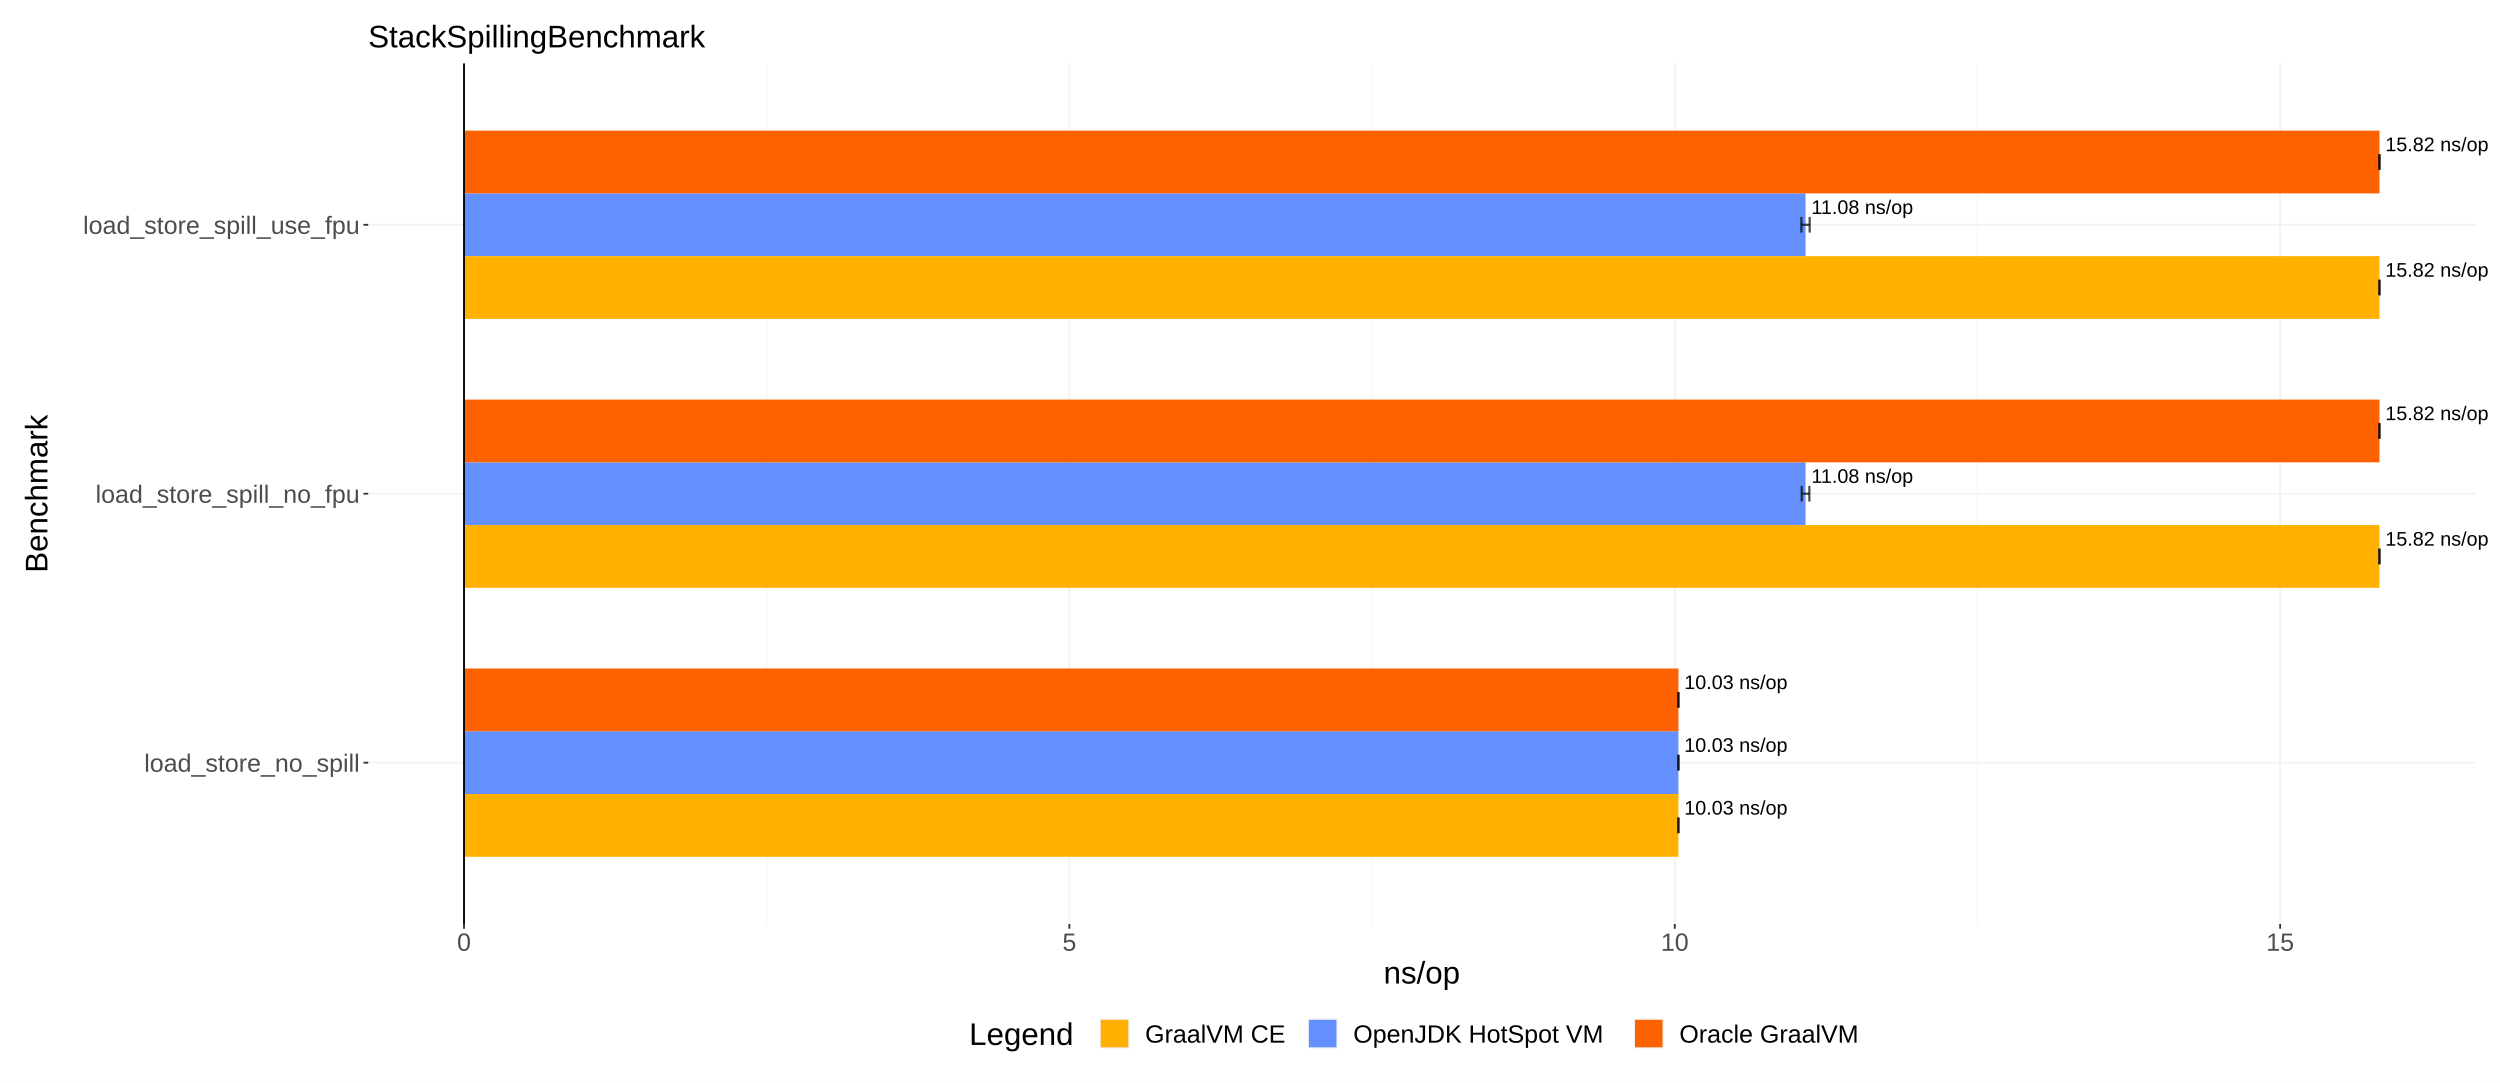
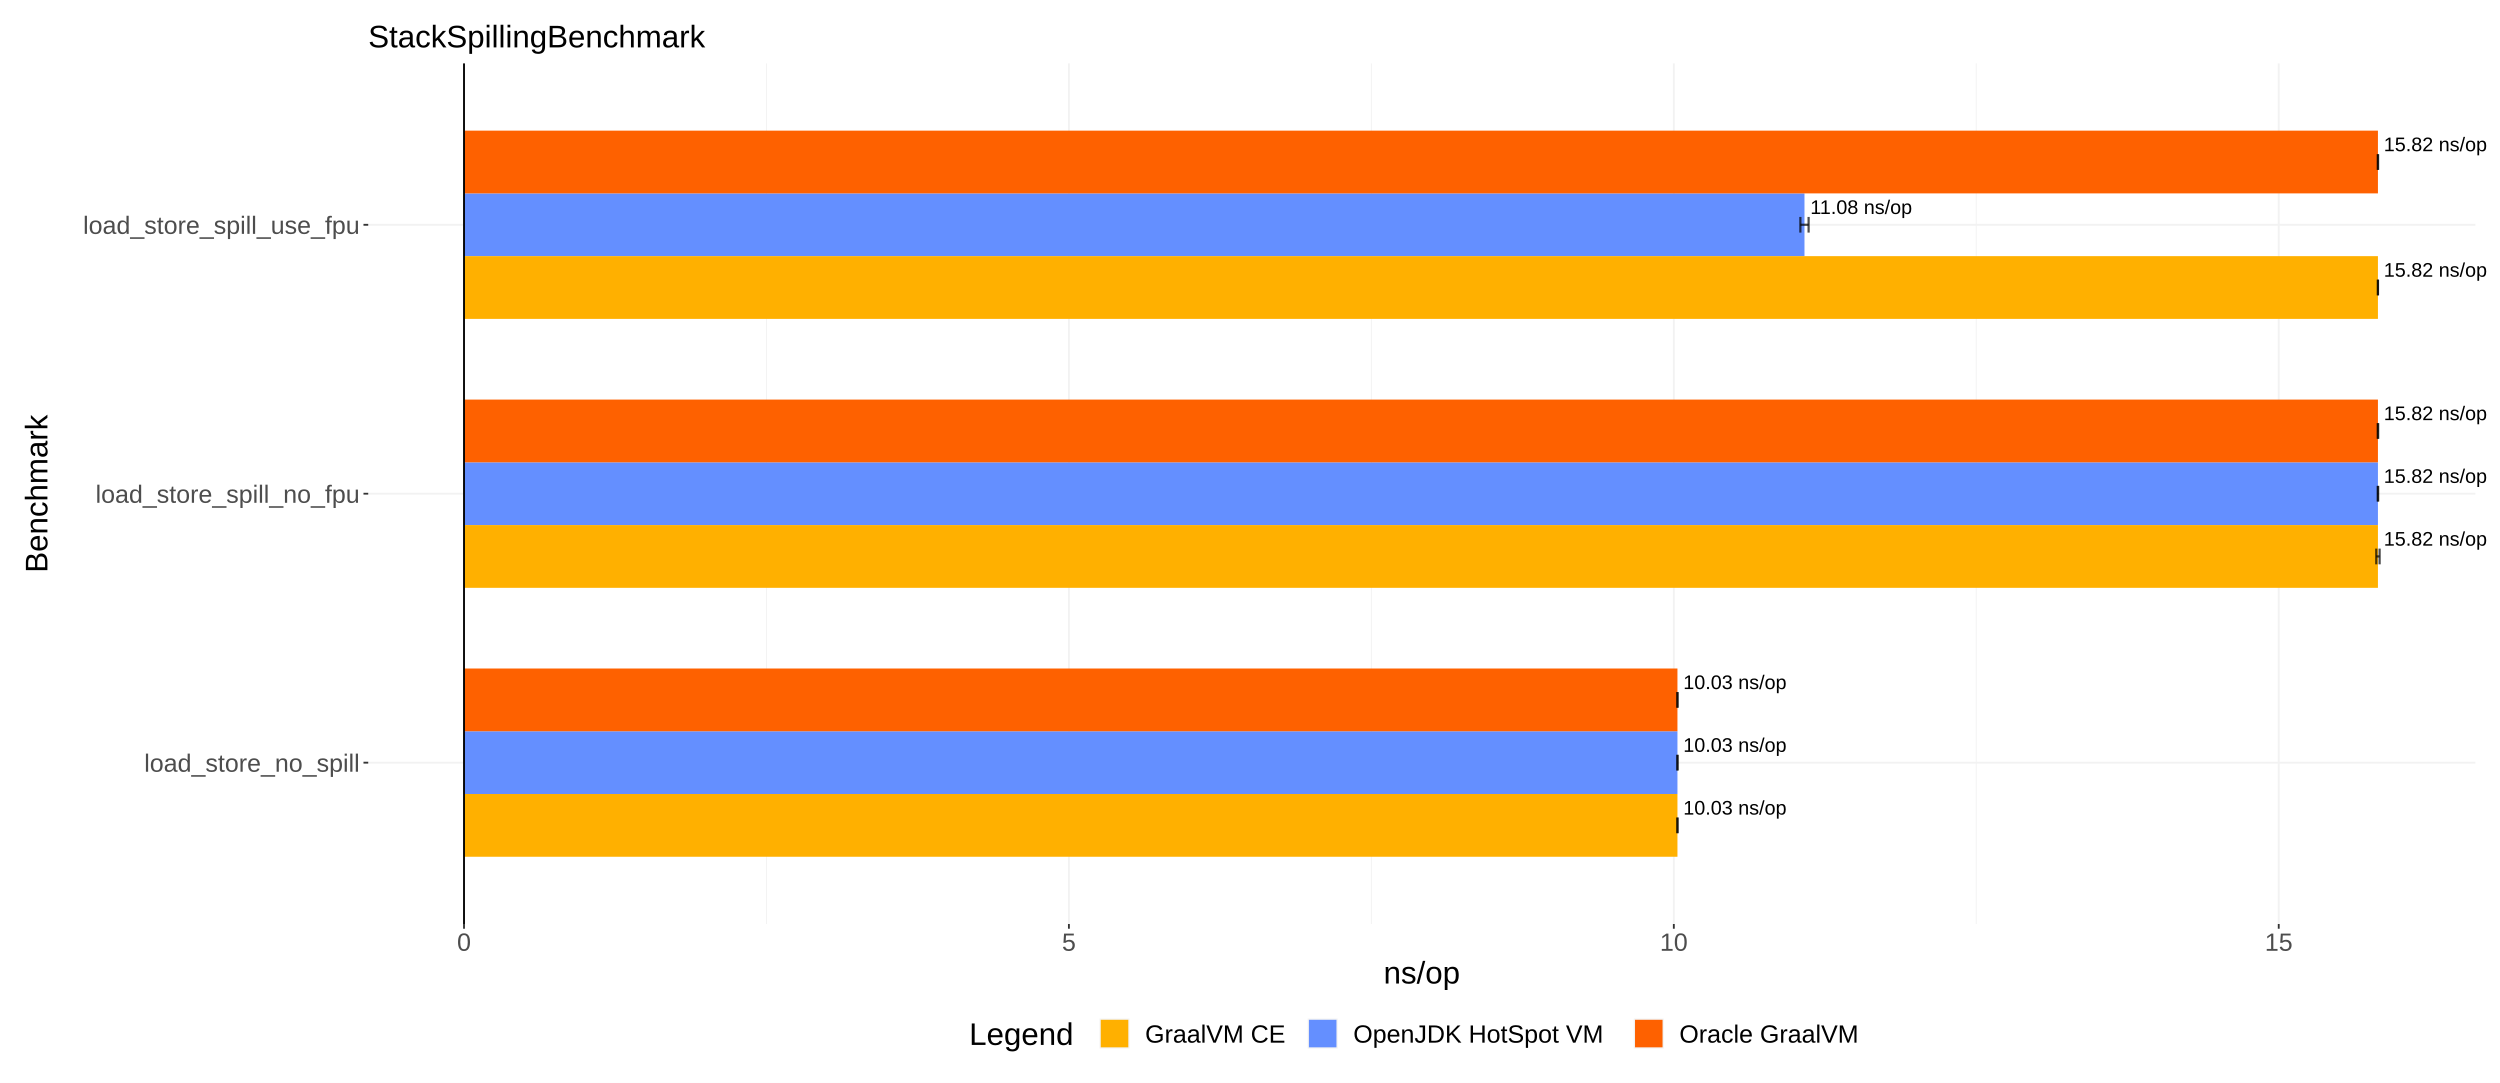
<svg xmlns="http://www.w3.org/2000/svg" class="svglite" width="1440.00pt" height="623.62pt" viewBox="0 0 1440.00 623.62">
  <defs>
    <style type="text/css">
    .svglite line, .svglite polyline, .svglite polygon, .svglite path, .svglite rect, .svglite circle {
      fill: none;
      stroke: #000000;
      stroke-linecap: round;
      stroke-linejoin: round;
      stroke-miterlimit: 10.00;
    }
    .svglite text {
      white-space: pre;
    }
  </style>
  </defs>
  <rect width="100%" height="100%" style="stroke: none; fill: #FFFFFF;" />
  <defs>
    <clipPath id="cpMC4wMHwxNDQwLjAwfDAuMDB8NjIzLjYy">
      <rect x="0.00" y="0.00" width="1440.00" height="623.62" />
    </clipPath>
  </defs>
  <g clip-path="url(#cpMC4wMHwxNDQwLjAwfDAuMDB8NjIzLjYy)">
    <rect x="-0" y="0.00" width="1440.00" height="623.62" style="stroke-width: 1.07; stroke: #FFFFFF; fill: #FFFFFF;" />
    <rect x="212.10" y="36.52" width="1213.73" height="495.70" style="stroke-width: 1.07; stroke: none;" />
-     <polyline points="441.62,532.22 441.62,36.52 " style="stroke-width: 0.53; stroke: #F2F2F2; stroke-linecap: butt;" />
-     <polyline points="790.32,532.22 790.32,36.52 " style="stroke-width: 0.53; stroke: #F2F2F2; stroke-linecap: butt;" />
-     <polyline points="1139.02,532.22 1139.02,36.52 " style="stroke-width: 0.53; stroke: #F2F2F2; stroke-linecap: butt;" />
+     <polyline points="441.48,532.22 441.48,36.52 " style="stroke-width: 0.53; stroke: #F2F2F2; stroke-linecap: butt;" />
+     <polyline points="789.91,532.22 789.91,36.52 " style="stroke-width: 0.53; stroke: #F2F2F2; stroke-linecap: butt;" />
+     <polyline points="1138.33,532.22 1138.33,36.52 " style="stroke-width: 0.53; stroke: #F2F2F2; stroke-linecap: butt;" />
    <polyline points="212.10,439.28 1425.83,439.28 " style="stroke-width: 1.07; stroke: #F2F2F2; stroke-linecap: butt;" />
    <polyline points="212.10,284.37 1425.83,284.37 " style="stroke-width: 1.07; stroke: #F2F2F2; stroke-linecap: butt;" />
    <polyline points="212.10,129.47 1425.83,129.47 " style="stroke-width: 1.07; stroke: #F2F2F2; stroke-linecap: butt;" />
    <polyline points="267.27,532.22 267.27,36.52 " style="stroke-width: 1.07; stroke: #F2F2F2; stroke-linecap: butt;" />
-     <polyline points="615.97,532.22 615.97,36.52 " style="stroke-width: 1.07; stroke: #F2F2F2; stroke-linecap: butt;" />
-     <polyline points="964.67,532.22 964.67,36.52 " style="stroke-width: 1.07; stroke: #F2F2F2; stroke-linecap: butt;" />
-     <polyline points="1313.37,532.22 1313.37,36.52 " style="stroke-width: 1.07; stroke: #F2F2F2; stroke-linecap: butt;" />
-     <rect x="267.27" y="421.21" width="699.50" height="36.14" style="stroke-width: 1.07; stroke: none; stroke-linecap: butt; stroke-linejoin: miter; fill: #648FFF;" />
-     <rect x="267.27" y="266.30" width="772.72" height="36.14" style="stroke-width: 1.07; stroke: none; stroke-linecap: butt; stroke-linejoin: miter; fill: #648FFF;" />
-     <rect x="267.27" y="111.39" width="772.72" height="36.14" style="stroke-width: 1.07; stroke: none; stroke-linecap: butt; stroke-linejoin: miter; fill: #648FFF;" />
-     <rect x="267.27" y="457.35" width="699.50" height="36.14" style="stroke-width: 1.07; stroke: none; stroke-linecap: butt; stroke-linejoin: miter; fill: #FFB000;" />
-     <rect x="267.27" y="302.45" width="1103.30" height="36.14" style="stroke-width: 1.07; stroke: none; stroke-linecap: butt; stroke-linejoin: miter; fill: #FFB000;" />
-     <rect x="267.27" y="147.54" width="1103.30" height="36.14" style="stroke-width: 1.07; stroke: none; stroke-linecap: butt; stroke-linejoin: miter; fill: #FFB000;" />
-     <rect x="267.27" y="385.06" width="699.50" height="36.14" style="stroke-width: 1.07; stroke: none; stroke-linecap: butt; stroke-linejoin: miter; fill: #FE6100;" />
-     <rect x="267.27" y="230.16" width="1103.30" height="36.14" style="stroke-width: 1.07; stroke: none; stroke-linecap: butt; stroke-linejoin: miter; fill: #FE6100;" />
-     <rect x="267.27" y="75.25" width="1103.30" height="36.14" style="stroke-width: 1.07; stroke: none; stroke-linecap: butt; stroke-linejoin: miter; fill: #FE6100;" />
-     <text x="970.13" y="433.06" style="font-size: 11.38px; font-family: &quot;Liberation Sans&quot;;" textLength="67.32px" lengthAdjust="spacingAndGlyphs">10.03 ns/op</text>
-     <text x="1043.36" y="278.15" style="font-size: 11.38px; font-family: &quot;Liberation Sans&quot;;" textLength="67.32px" lengthAdjust="spacingAndGlyphs">11.08 ns/op</text>
-     <text x="1043.36" y="123.25" style="font-size: 11.38px; font-family: &quot;Liberation Sans&quot;;" textLength="67.32px" lengthAdjust="spacingAndGlyphs">11.08 ns/op</text>
-     <text x="970.13" y="469.20" style="font-size: 11.38px; font-family: &quot;Liberation Sans&quot;;" textLength="67.32px" lengthAdjust="spacingAndGlyphs">10.03 ns/op</text>
-     <text x="1373.93" y="314.30" style="font-size: 11.38px; font-family: &quot;Liberation Sans&quot;;" textLength="67.32px" lengthAdjust="spacingAndGlyphs">15.82 ns/op</text>
-     <text x="1373.93" y="159.39" style="font-size: 11.38px; font-family: &quot;Liberation Sans&quot;;" textLength="67.32px" lengthAdjust="spacingAndGlyphs">15.82 ns/op</text>
-     <text x="970.13" y="396.91" style="font-size: 11.38px; font-family: &quot;Liberation Sans&quot;;" textLength="67.32px" lengthAdjust="spacingAndGlyphs">10.03 ns/op</text>
-     <text x="1373.93" y="242.01" style="font-size: 11.38px; font-family: &quot;Liberation Sans&quot;;" textLength="67.32px" lengthAdjust="spacingAndGlyphs">15.82 ns/op</text>
-     <text x="1373.93" y="87.10" style="font-size: 11.38px; font-family: &quot;Liberation Sans&quot;;" textLength="67.32px" lengthAdjust="spacingAndGlyphs">15.82 ns/op</text>
-     <polyline points="966.78,443.80 966.78,434.76 " style="stroke-width: 1.28; stroke: #000000; stroke-opacity: 0.70; stroke-linecap: butt;" />
-     <polyline points="966.78,439.28 966.75,439.28 " style="stroke-width: 1.28; stroke: #000000; stroke-opacity: 0.70; stroke-linecap: butt;" />
-     <polyline points="966.75,443.80 966.75,434.76 " style="stroke-width: 1.28; stroke: #000000; stroke-opacity: 0.70; stroke-linecap: butt;" />
-     <polyline points="1042.20,288.89 1042.20,279.86 " style="stroke-width: 1.28; stroke: #000000; stroke-opacity: 0.70; stroke-linecap: butt;" />
-     <polyline points="1042.20,284.37 1037.78,284.37 " style="stroke-width: 1.28; stroke: #000000; stroke-opacity: 0.70; stroke-linecap: butt;" />
-     <polyline points="1037.78,288.89 1037.78,279.86 " style="stroke-width: 1.28; stroke: #000000; stroke-opacity: 0.70; stroke-linecap: butt;" />
-     <polyline points="1042.37,133.98 1042.37,124.95 " style="stroke-width: 1.28; stroke: #000000; stroke-opacity: 0.70; stroke-linecap: butt;" />
-     <polyline points="1042.37,129.47 1037.62,129.47 " style="stroke-width: 1.28; stroke: #000000; stroke-opacity: 0.70; stroke-linecap: butt;" />
-     <polyline points="1037.62,133.98 1037.62,124.95 " style="stroke-width: 1.28; stroke: #000000; stroke-opacity: 0.70; stroke-linecap: butt;" />
-     <polyline points="966.77,479.94 966.77,470.91 " style="stroke-width: 1.28; stroke: #000000; stroke-opacity: 0.70; stroke-linecap: butt;" />
-     <polyline points="966.77,475.43 966.75,475.43 " style="stroke-width: 1.28; stroke: #000000; stroke-opacity: 0.70; stroke-linecap: butt;" />
-     <polyline points="966.75,479.94 966.75,470.91 " style="stroke-width: 1.28; stroke: #000000; stroke-opacity: 0.70; stroke-linecap: butt;" />
-     <polyline points="1370.58,325.04 1370.58,316.00 " style="stroke-width: 1.28; stroke: #000000; stroke-opacity: 0.70; stroke-linecap: butt;" />
-     <polyline points="1370.58,320.52 1370.54,320.52 " style="stroke-width: 1.28; stroke: #000000; stroke-opacity: 0.70; stroke-linecap: butt;" />
-     <polyline points="1370.54,325.04 1370.54,316.00 " style="stroke-width: 1.28; stroke: #000000; stroke-opacity: 0.70; stroke-linecap: butt;" />
-     <polyline points="1370.58,170.13 1370.58,161.09 " style="stroke-width: 1.28; stroke: #000000; stroke-opacity: 0.70; stroke-linecap: butt;" />
-     <polyline points="1370.58,165.61 1370.54,165.61 " style="stroke-width: 1.28; stroke: #000000; stroke-opacity: 0.70; stroke-linecap: butt;" />
-     <polyline points="1370.54,170.13 1370.54,161.09 " style="stroke-width: 1.28; stroke: #000000; stroke-opacity: 0.70; stroke-linecap: butt;" />
-     <polyline points="966.77,407.65 966.77,398.62 " style="stroke-width: 1.28; stroke: #000000; stroke-opacity: 0.70; stroke-linecap: butt;" />
-     <polyline points="966.77,403.14 966.76,403.14 " style="stroke-width: 1.28; stroke: #000000; stroke-opacity: 0.70; stroke-linecap: butt;" />
-     <polyline points="966.76,407.65 966.76,398.62 " style="stroke-width: 1.28; stroke: #000000; stroke-opacity: 0.70; stroke-linecap: butt;" />
-     <polyline points="1370.57,252.75 1370.57,243.71 " style="stroke-width: 1.28; stroke: #000000; stroke-opacity: 0.70; stroke-linecap: butt;" />
-     <polyline points="1370.57,248.23 1370.56,248.23 " style="stroke-width: 1.28; stroke: #000000; stroke-opacity: 0.70; stroke-linecap: butt;" />
-     <polyline points="1370.56,252.75 1370.56,243.71 " style="stroke-width: 1.28; stroke: #000000; stroke-opacity: 0.70; stroke-linecap: butt;" />
-     <polyline points="1370.66,97.84 1370.66,88.80 " style="stroke-width: 1.28; stroke: #000000; stroke-opacity: 0.70; stroke-linecap: butt;" />
-     <polyline points="1370.66,93.32 1370.47,93.32 " style="stroke-width: 1.28; stroke: #000000; stroke-opacity: 0.70; stroke-linecap: butt;" />
-     <polyline points="1370.47,97.84 1370.47,88.80 " style="stroke-width: 1.28; stroke: #000000; stroke-opacity: 0.70; stroke-linecap: butt;" />
+     <polyline points="615.69,532.22 615.69,36.52 " style="stroke-width: 1.07; stroke: #F2F2F2; stroke-linecap: butt;" />
+     <polyline points="964.12,532.22 964.12,36.52 " style="stroke-width: 1.07; stroke: #F2F2F2; stroke-linecap: butt;" />
+     <polyline points="1312.55,532.22 1312.55,36.52 " style="stroke-width: 1.07; stroke: #F2F2F2; stroke-linecap: butt;" />
+     <rect x="267.27" y="421.21" width="698.94" height="36.14" style="stroke-width: 1.07; stroke: none; stroke-linecap: butt; stroke-linejoin: miter; fill: #648FFF;" />
+     <rect x="267.27" y="266.30" width="1102.42" height="36.14" style="stroke-width: 1.07; stroke: none; stroke-linecap: butt; stroke-linejoin: miter; fill: #648FFF;" />
+     <rect x="267.27" y="111.39" width="772.11" height="36.14" style="stroke-width: 1.07; stroke: none; stroke-linecap: butt; stroke-linejoin: miter; fill: #648FFF;" />
+     <rect x="267.27" y="457.35" width="698.94" height="36.14" style="stroke-width: 1.07; stroke: none; stroke-linecap: butt; stroke-linejoin: miter; fill: #FFB000;" />
+     <rect x="267.27" y="302.45" width="1102.42" height="36.14" style="stroke-width: 1.07; stroke: none; stroke-linecap: butt; stroke-linejoin: miter; fill: #FFB000;" />
+     <rect x="267.27" y="147.54" width="1102.42" height="36.14" style="stroke-width: 1.07; stroke: none; stroke-linecap: butt; stroke-linejoin: miter; fill: #FFB000;" />
+     <rect x="267.27" y="385.06" width="698.94" height="36.14" style="stroke-width: 1.07; stroke: none; stroke-linecap: butt; stroke-linejoin: miter; fill: #FE6100;" />
+     <rect x="267.27" y="230.16" width="1102.42" height="36.14" style="stroke-width: 1.07; stroke: none; stroke-linecap: butt; stroke-linejoin: miter; fill: #FE6100;" />
+     <rect x="267.27" y="75.25" width="1102.42" height="36.14" style="stroke-width: 1.07; stroke: none; stroke-linecap: butt; stroke-linejoin: miter; fill: #FE6100;" />
+     <text x="969.58" y="433.06" style="font-size: 11.38px; font-family: &quot;Liberation Sans&quot;;" textLength="67.32px" lengthAdjust="spacingAndGlyphs">10.03 ns/op</text>
+     <text x="1373.06" y="278.15" style="font-size: 11.38px; font-family: &quot;Liberation Sans&quot;;" textLength="67.32px" lengthAdjust="spacingAndGlyphs">15.82 ns/op</text>
+     <text x="1042.75" y="123.25" style="font-size: 11.38px; font-family: &quot;Liberation Sans&quot;;" textLength="67.32px" lengthAdjust="spacingAndGlyphs">11.08 ns/op</text>
+     <text x="969.58" y="469.20" style="font-size: 11.38px; font-family: &quot;Liberation Sans&quot;;" textLength="67.32px" lengthAdjust="spacingAndGlyphs">10.03 ns/op</text>
+     <text x="1373.06" y="314.30" style="font-size: 11.38px; font-family: &quot;Liberation Sans&quot;;" textLength="67.32px" lengthAdjust="spacingAndGlyphs">15.82 ns/op</text>
+     <text x="1373.06" y="159.39" style="font-size: 11.38px; font-family: &quot;Liberation Sans&quot;;" textLength="67.32px" lengthAdjust="spacingAndGlyphs">15.82 ns/op</text>
+     <text x="969.58" y="396.91" style="font-size: 11.38px; font-family: &quot;Liberation Sans&quot;;" textLength="67.32px" lengthAdjust="spacingAndGlyphs">10.03 ns/op</text>
+     <text x="1373.06" y="242.01" style="font-size: 11.38px; font-family: &quot;Liberation Sans&quot;;" textLength="67.32px" lengthAdjust="spacingAndGlyphs">15.82 ns/op</text>
+     <text x="1373.06" y="87.10" style="font-size: 11.38px; font-family: &quot;Liberation Sans&quot;;" textLength="67.32px" lengthAdjust="spacingAndGlyphs">15.82 ns/op</text>
+     <polyline points="966.23,443.80 966.23,434.76 " style="stroke-width: 1.28; stroke: #000000; stroke-opacity: 0.70; stroke-linecap: butt;" />
+     <polyline points="966.23,439.28 966.19,439.28 " style="stroke-width: 1.28; stroke: #000000; stroke-opacity: 0.70; stroke-linecap: butt;" />
+     <polyline points="966.19,443.80 966.19,434.76 " style="stroke-width: 1.28; stroke: #000000; stroke-opacity: 0.70; stroke-linecap: butt;" />
+     <polyline points="1369.82,288.89 1369.82,279.86 " style="stroke-width: 1.28; stroke: #000000; stroke-opacity: 0.70; stroke-linecap: butt;" />
+     <polyline points="1369.82,284.37 1369.56,284.37 " style="stroke-width: 1.28; stroke: #000000; stroke-opacity: 0.70; stroke-linecap: butt;" />
+     <polyline points="1369.56,288.89 1369.56,279.86 " style="stroke-width: 1.28; stroke: #000000; stroke-opacity: 0.70; stroke-linecap: butt;" />
+     <polyline points="1041.76,133.98 1041.76,124.95 " style="stroke-width: 1.28; stroke: #000000; stroke-opacity: 0.70; stroke-linecap: butt;" />
+     <polyline points="1041.76,129.47 1037.01,129.47 " style="stroke-width: 1.28; stroke: #000000; stroke-opacity: 0.70; stroke-linecap: butt;" />
+     <polyline points="1037.01,133.98 1037.01,124.95 " style="stroke-width: 1.28; stroke: #000000; stroke-opacity: 0.70; stroke-linecap: butt;" />
+     <polyline points="966.22,479.94 966.22,470.91 " style="stroke-width: 1.28; stroke: #000000; stroke-opacity: 0.70; stroke-linecap: butt;" />
+     <polyline points="966.22,475.43 966.20,475.43 " style="stroke-width: 1.28; stroke: #000000; stroke-opacity: 0.70; stroke-linecap: butt;" />
+     <polyline points="966.20,479.94 966.20,470.91 " style="stroke-width: 1.28; stroke: #000000; stroke-opacity: 0.70; stroke-linecap: butt;" />
+     <polyline points="1370.66,325.04 1370.66,316.00 " style="stroke-width: 1.28; stroke: #000000; stroke-opacity: 0.70; stroke-linecap: butt;" />
+     <polyline points="1370.66,320.52 1368.72,320.52 " style="stroke-width: 1.28; stroke: #000000; stroke-opacity: 0.70; stroke-linecap: butt;" />
+     <polyline points="1368.72,325.04 1368.72,316.00 " style="stroke-width: 1.28; stroke: #000000; stroke-opacity: 0.70; stroke-linecap: butt;" />
+     <polyline points="1369.71,170.13 1369.71,161.09 " style="stroke-width: 1.28; stroke: #000000; stroke-opacity: 0.70; stroke-linecap: butt;" />
+     <polyline points="1369.71,165.61 1369.67,165.61 " style="stroke-width: 1.28; stroke: #000000; stroke-opacity: 0.70; stroke-linecap: butt;" />
+     <polyline points="1369.67,170.13 1369.67,161.09 " style="stroke-width: 1.28; stroke: #000000; stroke-opacity: 0.70; stroke-linecap: butt;" />
+     <polyline points="966.22,407.65 966.22,398.62 " style="stroke-width: 1.28; stroke: #000000; stroke-opacity: 0.70; stroke-linecap: butt;" />
+     <polyline points="966.22,403.14 966.20,403.14 " style="stroke-width: 1.28; stroke: #000000; stroke-opacity: 0.70; stroke-linecap: butt;" />
+     <polyline points="966.20,407.65 966.20,398.62 " style="stroke-width: 1.28; stroke: #000000; stroke-opacity: 0.70; stroke-linecap: butt;" />
+     <polyline points="1369.82,252.75 1369.82,243.71 " style="stroke-width: 1.28; stroke: #000000; stroke-opacity: 0.70; stroke-linecap: butt;" />
+     <polyline points="1369.82,248.23 1369.56,248.23 " style="stroke-width: 1.28; stroke: #000000; stroke-opacity: 0.70; stroke-linecap: butt;" />
+     <polyline points="1369.56,252.75 1369.56,243.71 " style="stroke-width: 1.28; stroke: #000000; stroke-opacity: 0.70; stroke-linecap: butt;" />
+     <polyline points="1369.78,97.84 1369.78,88.80 " style="stroke-width: 1.28; stroke: #000000; stroke-opacity: 0.70; stroke-linecap: butt;" />
+     <polyline points="1369.78,93.32 1369.59,93.32 " style="stroke-width: 1.28; stroke: #000000; stroke-opacity: 0.70; stroke-linecap: butt;" />
+     <polyline points="1369.59,97.84 1369.59,88.80 " style="stroke-width: 1.28; stroke: #000000; stroke-opacity: 0.70; stroke-linecap: butt;" />
    <line x1="267.27" y1="532.22" x2="267.27" y2="36.52" style="stroke-width: 1.07; stroke-linecap: butt;" />
    <text x="207.17" y="444.53" text-anchor="end" style="font-size: 14.40px;fill: #4D4D4D; font-family: &quot;Liberation Sans&quot;;" textLength="135.31px" lengthAdjust="spacingAndGlyphs">load_store_no_spill</text>
    <text x="207.17" y="289.62" text-anchor="end" style="font-size: 14.40px;fill: #4D4D4D; font-family: &quot;Liberation Sans&quot;;" textLength="165.84px" lengthAdjust="spacingAndGlyphs">load_store_spill_no_fpu</text>
    <text x="207.17" y="134.71" text-anchor="end" style="font-size: 14.40px;fill: #4D4D4D; font-family: &quot;Liberation Sans&quot;;" textLength="173.38px" lengthAdjust="spacingAndGlyphs">load_store_spill_use_fpu</text>
    <polyline points="209.36,439.28 212.10,439.28 " style="stroke-width: 1.07; stroke: #333333; stroke-linecap: butt;" />
    <polyline points="209.36,284.37 212.10,284.37 " style="stroke-width: 1.07; stroke: #333333; stroke-linecap: butt;" />
    <polyline points="209.36,129.47 212.10,129.47 " style="stroke-width: 1.07; stroke: #333333; stroke-linecap: butt;" />
    <polyline points="267.27,534.96 267.27,532.22 " style="stroke-width: 1.07; stroke: #333333; stroke-linecap: butt;" />
-     <polyline points="615.97,534.96 615.97,532.22 " style="stroke-width: 1.07; stroke: #333333; stroke-linecap: butt;" />
-     <polyline points="964.67,534.96 964.67,532.22 " style="stroke-width: 1.07; stroke: #333333; stroke-linecap: butt;" />
-     <polyline points="1313.37,534.96 1313.37,532.22 " style="stroke-width: 1.07; stroke: #333333; stroke-linecap: butt;" />
+     <polyline points="615.69,534.96 615.69,532.22 " style="stroke-width: 1.07; stroke: #333333; stroke-linecap: butt;" />
+     <polyline points="964.12,534.96 964.12,532.22 " style="stroke-width: 1.07; stroke: #333333; stroke-linecap: butt;" />
+     <polyline points="1312.55,534.96 1312.55,532.22 " style="stroke-width: 1.07; stroke: #333333; stroke-linecap: butt;" />
    <text x="267.27" y="547.65" text-anchor="middle" style="font-size: 14.40px;fill: #4D4D4D; font-family: &quot;Liberation Sans&quot;;" textLength="9.16px" lengthAdjust="spacingAndGlyphs">0</text>
-     <text x="615.97" y="547.65" text-anchor="middle" style="font-size: 14.40px;fill: #4D4D4D; font-family: &quot;Liberation Sans&quot;;" textLength="9.16px" lengthAdjust="spacingAndGlyphs">5</text>
-     <text x="964.67" y="547.65" text-anchor="middle" style="font-size: 14.40px;fill: #4D4D4D; font-family: &quot;Liberation Sans&quot;;" textLength="18.32px" lengthAdjust="spacingAndGlyphs">10</text>
-     <text x="1313.37" y="547.65" text-anchor="middle" style="font-size: 14.40px;fill: #4D4D4D; font-family: &quot;Liberation Sans&quot;;" textLength="18.32px" lengthAdjust="spacingAndGlyphs">15</text>
+     <text x="615.69" y="547.65" text-anchor="middle" style="font-size: 14.40px;fill: #4D4D4D; font-family: &quot;Liberation Sans&quot;;" textLength="9.16px" lengthAdjust="spacingAndGlyphs">5</text>
+     <text x="964.12" y="547.65" text-anchor="middle" style="font-size: 14.40px;fill: #4D4D4D; font-family: &quot;Liberation Sans&quot;;" textLength="18.32px" lengthAdjust="spacingAndGlyphs">10</text>
+     <text x="1312.55" y="547.65" text-anchor="middle" style="font-size: 14.40px;fill: #4D4D4D; font-family: &quot;Liberation Sans&quot;;" textLength="18.32px" lengthAdjust="spacingAndGlyphs">15</text>
    <text x="818.96" y="566.51" text-anchor="middle" style="font-size: 18.00px; font-family: &quot;Liberation Sans&quot;;" textLength="49.28px" lengthAdjust="spacingAndGlyphs">ns/op</text>
    <text transform="translate(27.30,284.37) rotate(-90)" text-anchor="middle" style="font-size: 18.00px; font-family: &quot;Liberation Sans&quot;;" textLength="102.52px" lengthAdjust="spacingAndGlyphs">Benchmark</text>
    <rect x="552.77" y="581.21" width="532.38" height="28.24" style="stroke-width: 1.07; stroke: none; fill: #FFFFFF;" />
    <text x="558.25" y="601.89" style="font-size: 18.00px; font-family: &quot;Liberation Sans&quot;;" textLength="66.12px" lengthAdjust="spacingAndGlyphs">Legend</text>
    <rect x="633.33" y="586.69" width="17.28" height="17.28" style="stroke-width: 1.07; stroke: none; fill: #F2F2F2;" />
    <rect x="634.04" y="587.40" width="15.86" height="15.86" style="stroke-width: 1.07; stroke: none; stroke-linecap: butt; stroke-linejoin: miter; fill: #FFB000;" />
    <rect x="753.23" y="586.69" width="17.28" height="17.28" style="stroke-width: 1.07; stroke: none; fill: #F2F2F2;" />
    <rect x="753.94" y="587.40" width="15.86" height="15.86" style="stroke-width: 1.07; stroke: none; stroke-linecap: butt; stroke-linejoin: miter; fill: #648FFF;" />
    <rect x="941.06" y="586.69" width="17.28" height="17.28" style="stroke-width: 1.07; stroke: none; fill: #F2F2F2;" />
    <rect x="941.77" y="587.40" width="15.86" height="15.86" style="stroke-width: 1.07; stroke: none; stroke-linecap: butt; stroke-linejoin: miter; fill: #FE6100;" />
    <text x="659.58" y="600.57" style="font-size: 14.40px; font-family: &quot;Liberation Sans&quot;;" textLength="84.69px" lengthAdjust="spacingAndGlyphs">GraalVM CE</text>
    <text x="779.48" y="600.57" style="font-size: 14.40px; font-family: &quot;Liberation Sans&quot;;" textLength="152.61px" lengthAdjust="spacingAndGlyphs">OpenJDK HotSpot VM</text>
    <text x="967.30" y="600.57" style="font-size: 14.40px; font-family: &quot;Liberation Sans&quot;;" textLength="112.37px" lengthAdjust="spacingAndGlyphs">Oracle GraalVM</text>
    <text x="212.10" y="27.30" style="font-size: 18.00px; font-family: &quot;Liberation Sans&quot;;" textLength="218.06px" lengthAdjust="spacingAndGlyphs">StackSpillingBenchmark</text>
  </g>
</svg>
